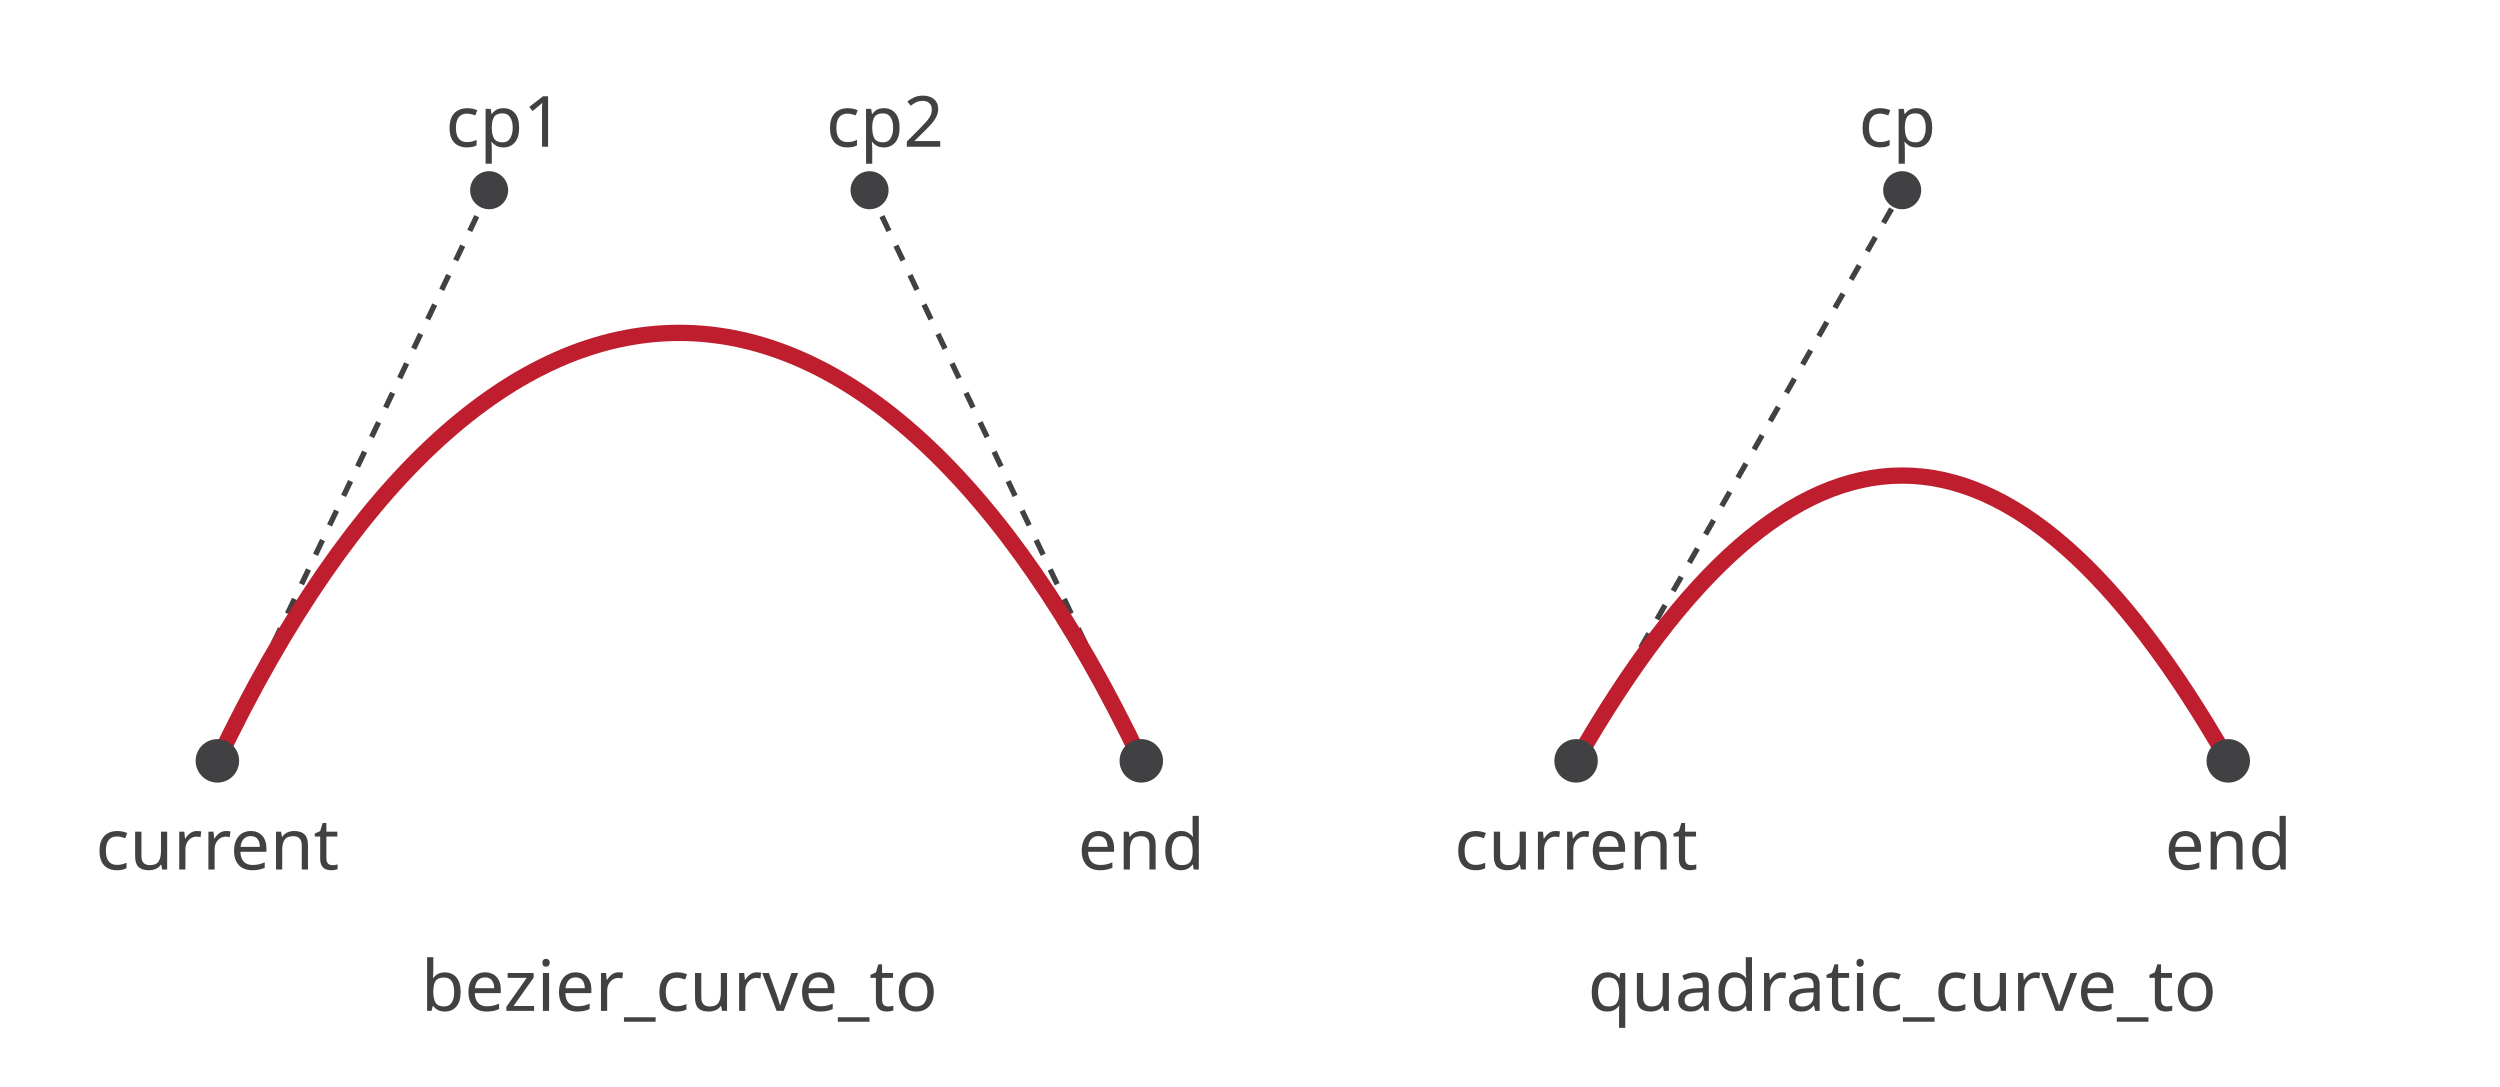
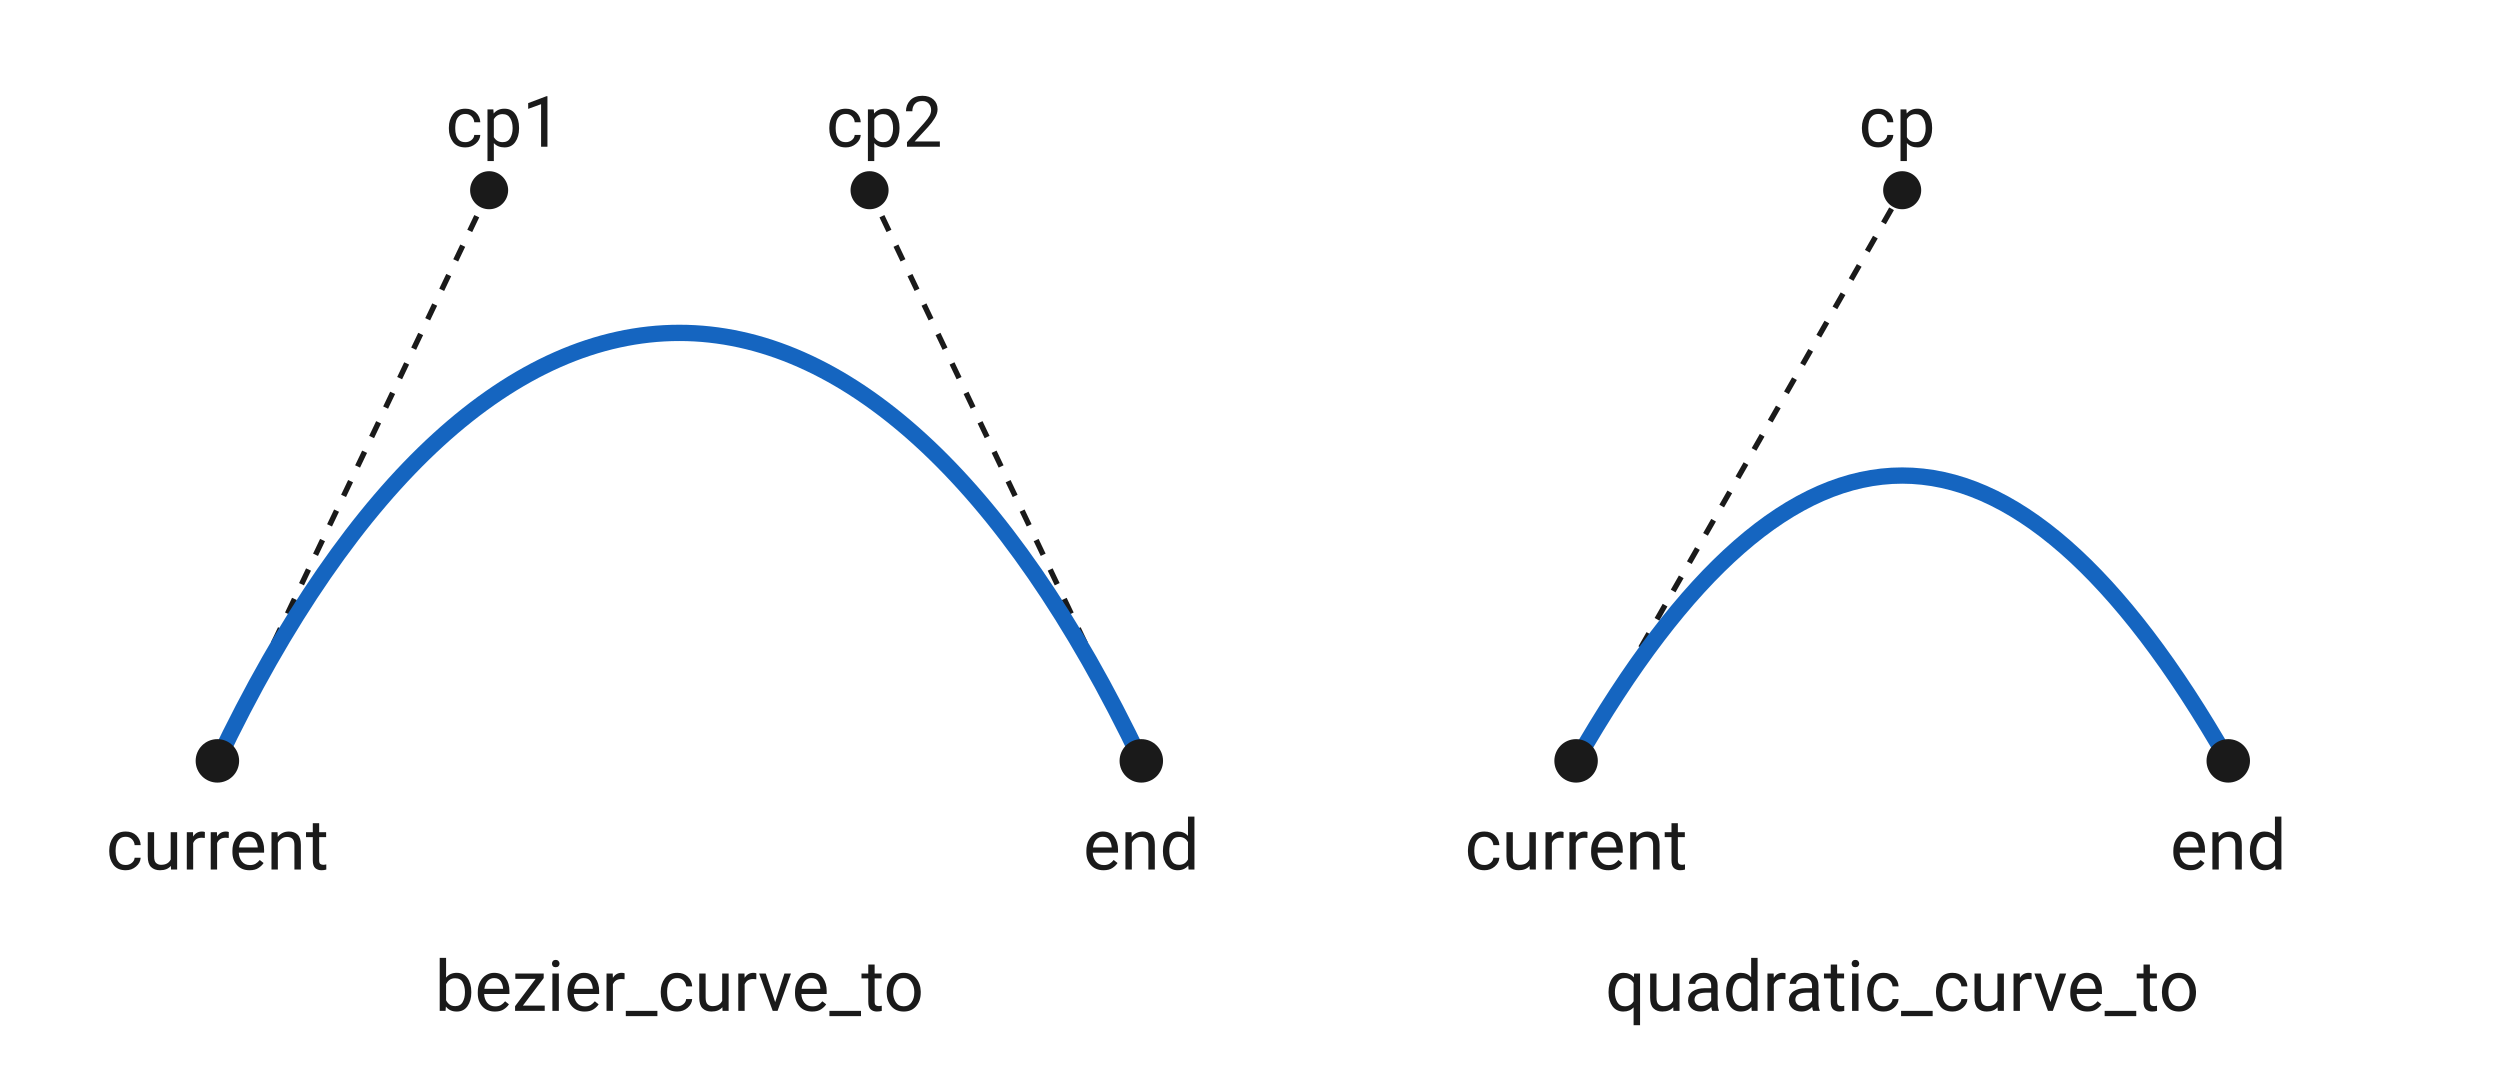
- <svg xmlns="http://www.w3.org/2000/svg" viewBox="0 0 460 200">
+ <svg xmlns="http://www.w3.org/2000/svg" viewBox="0 0 460 200" font-family="-apple-system, BlinkMacSystemFont, &quot;Segoe UI&quot;, Roboto, Helvetica, Arial, sans-serif">
  <defs>
    <style>
-       .curve  { fill: none; stroke: #be1e2d; stroke-width: 3; }
-       .handle { stroke: #414042; stroke-width: 1; stroke-dasharray: 0 0 3 3; }
-       .cp     { fill: #414042; }
-       .label  { font-family: MyriadPro-Regular, 'Myriad Pro', sans-serif;
-                  font-size: 13px; fill: #414042; }
+       .curve  { fill: none; stroke: #1565c0; stroke-width: 3; }
+       .handle { stroke: #1a1a1a; stroke-width: 1; stroke-dasharray: 0 0 3 3; }
+       .cp     { fill: #1a1a1a; }
+       .label  { font-size: 13px; fill: #1a1a1a; }
    </style>
  </defs>
  <g transform="translate(30,0)">
    <line class="handle" x1="10" y1="140" x2="60" y2="35" />
    <line class="handle" x1="180" y1="140" x2="130" y2="35" />
    <path class="curve" d="M 10 140 C 60 35, 130 35, 180 140" />
    <circle class="cp" cx="10" cy="140" r="4" />
    <circle class="cp" cx="180" cy="140" r="4" />
    <circle class="cp" cx="60" cy="35" r="3.5" />
    <circle class="cp" cx="130" cy="35" r="3.5" />
    <text class="label" x="52" y="27">cp1</text>
    <text class="label" x="122" y="27">cp2</text>
    <text class="label" x="10" y="160" text-anchor="middle">current</text>
    <text class="label" x="180" y="160" text-anchor="middle">end</text>
    <text class="label" x="95" y="186" text-anchor="middle">bezier_curve_to</text>
  </g>
  <g transform="translate(280,0)">
    <line class="handle" x1="10" y1="140" x2="70" y2="35" />
    <path class="curve" d="M 10 140 Q 70 35, 130 140" />
    <circle class="cp" cx="10" cy="140" r="4" />
    <circle class="cp" cx="130" cy="140" r="4" />
    <circle class="cp" cx="70" cy="35" r="3.5" />
    <text class="label" x="62" y="27">cp</text>
    <text class="label" x="10" y="160" text-anchor="middle">current</text>
    <text class="label" x="130" y="160" text-anchor="middle">end</text>
    <text class="label" x="70" y="186" text-anchor="middle">quadratic_curve_to</text>
  </g>
</svg>
